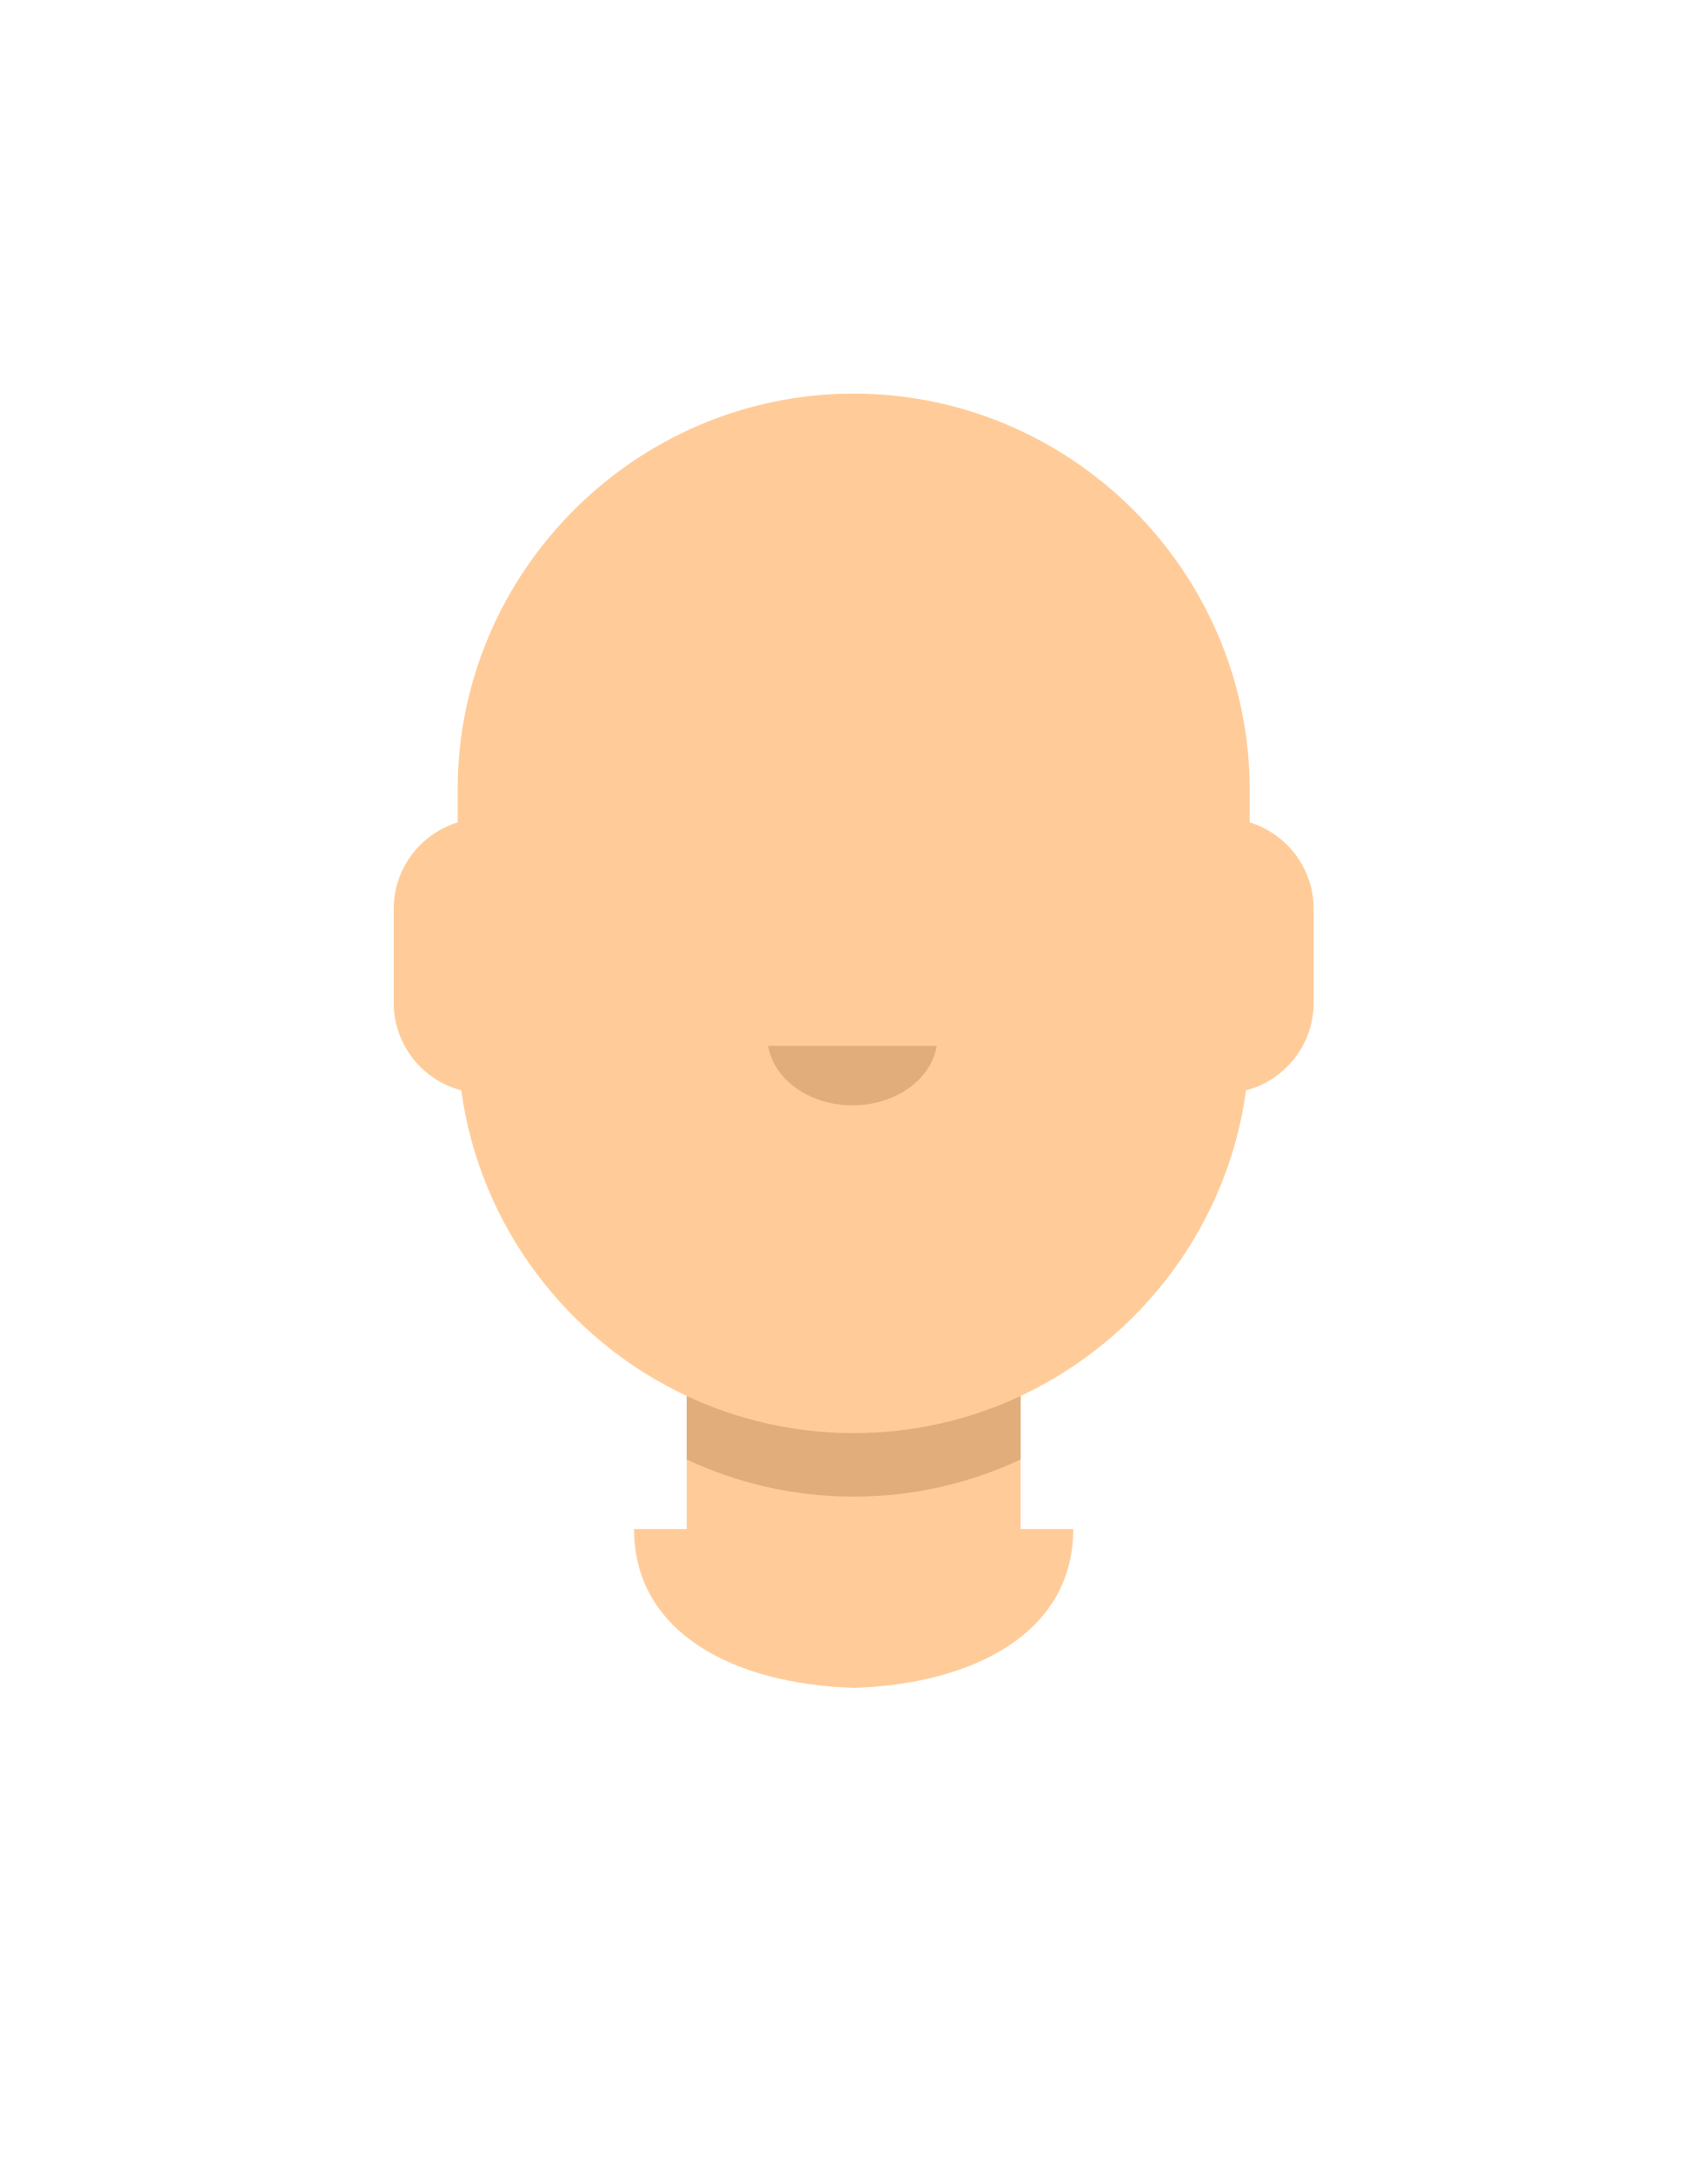
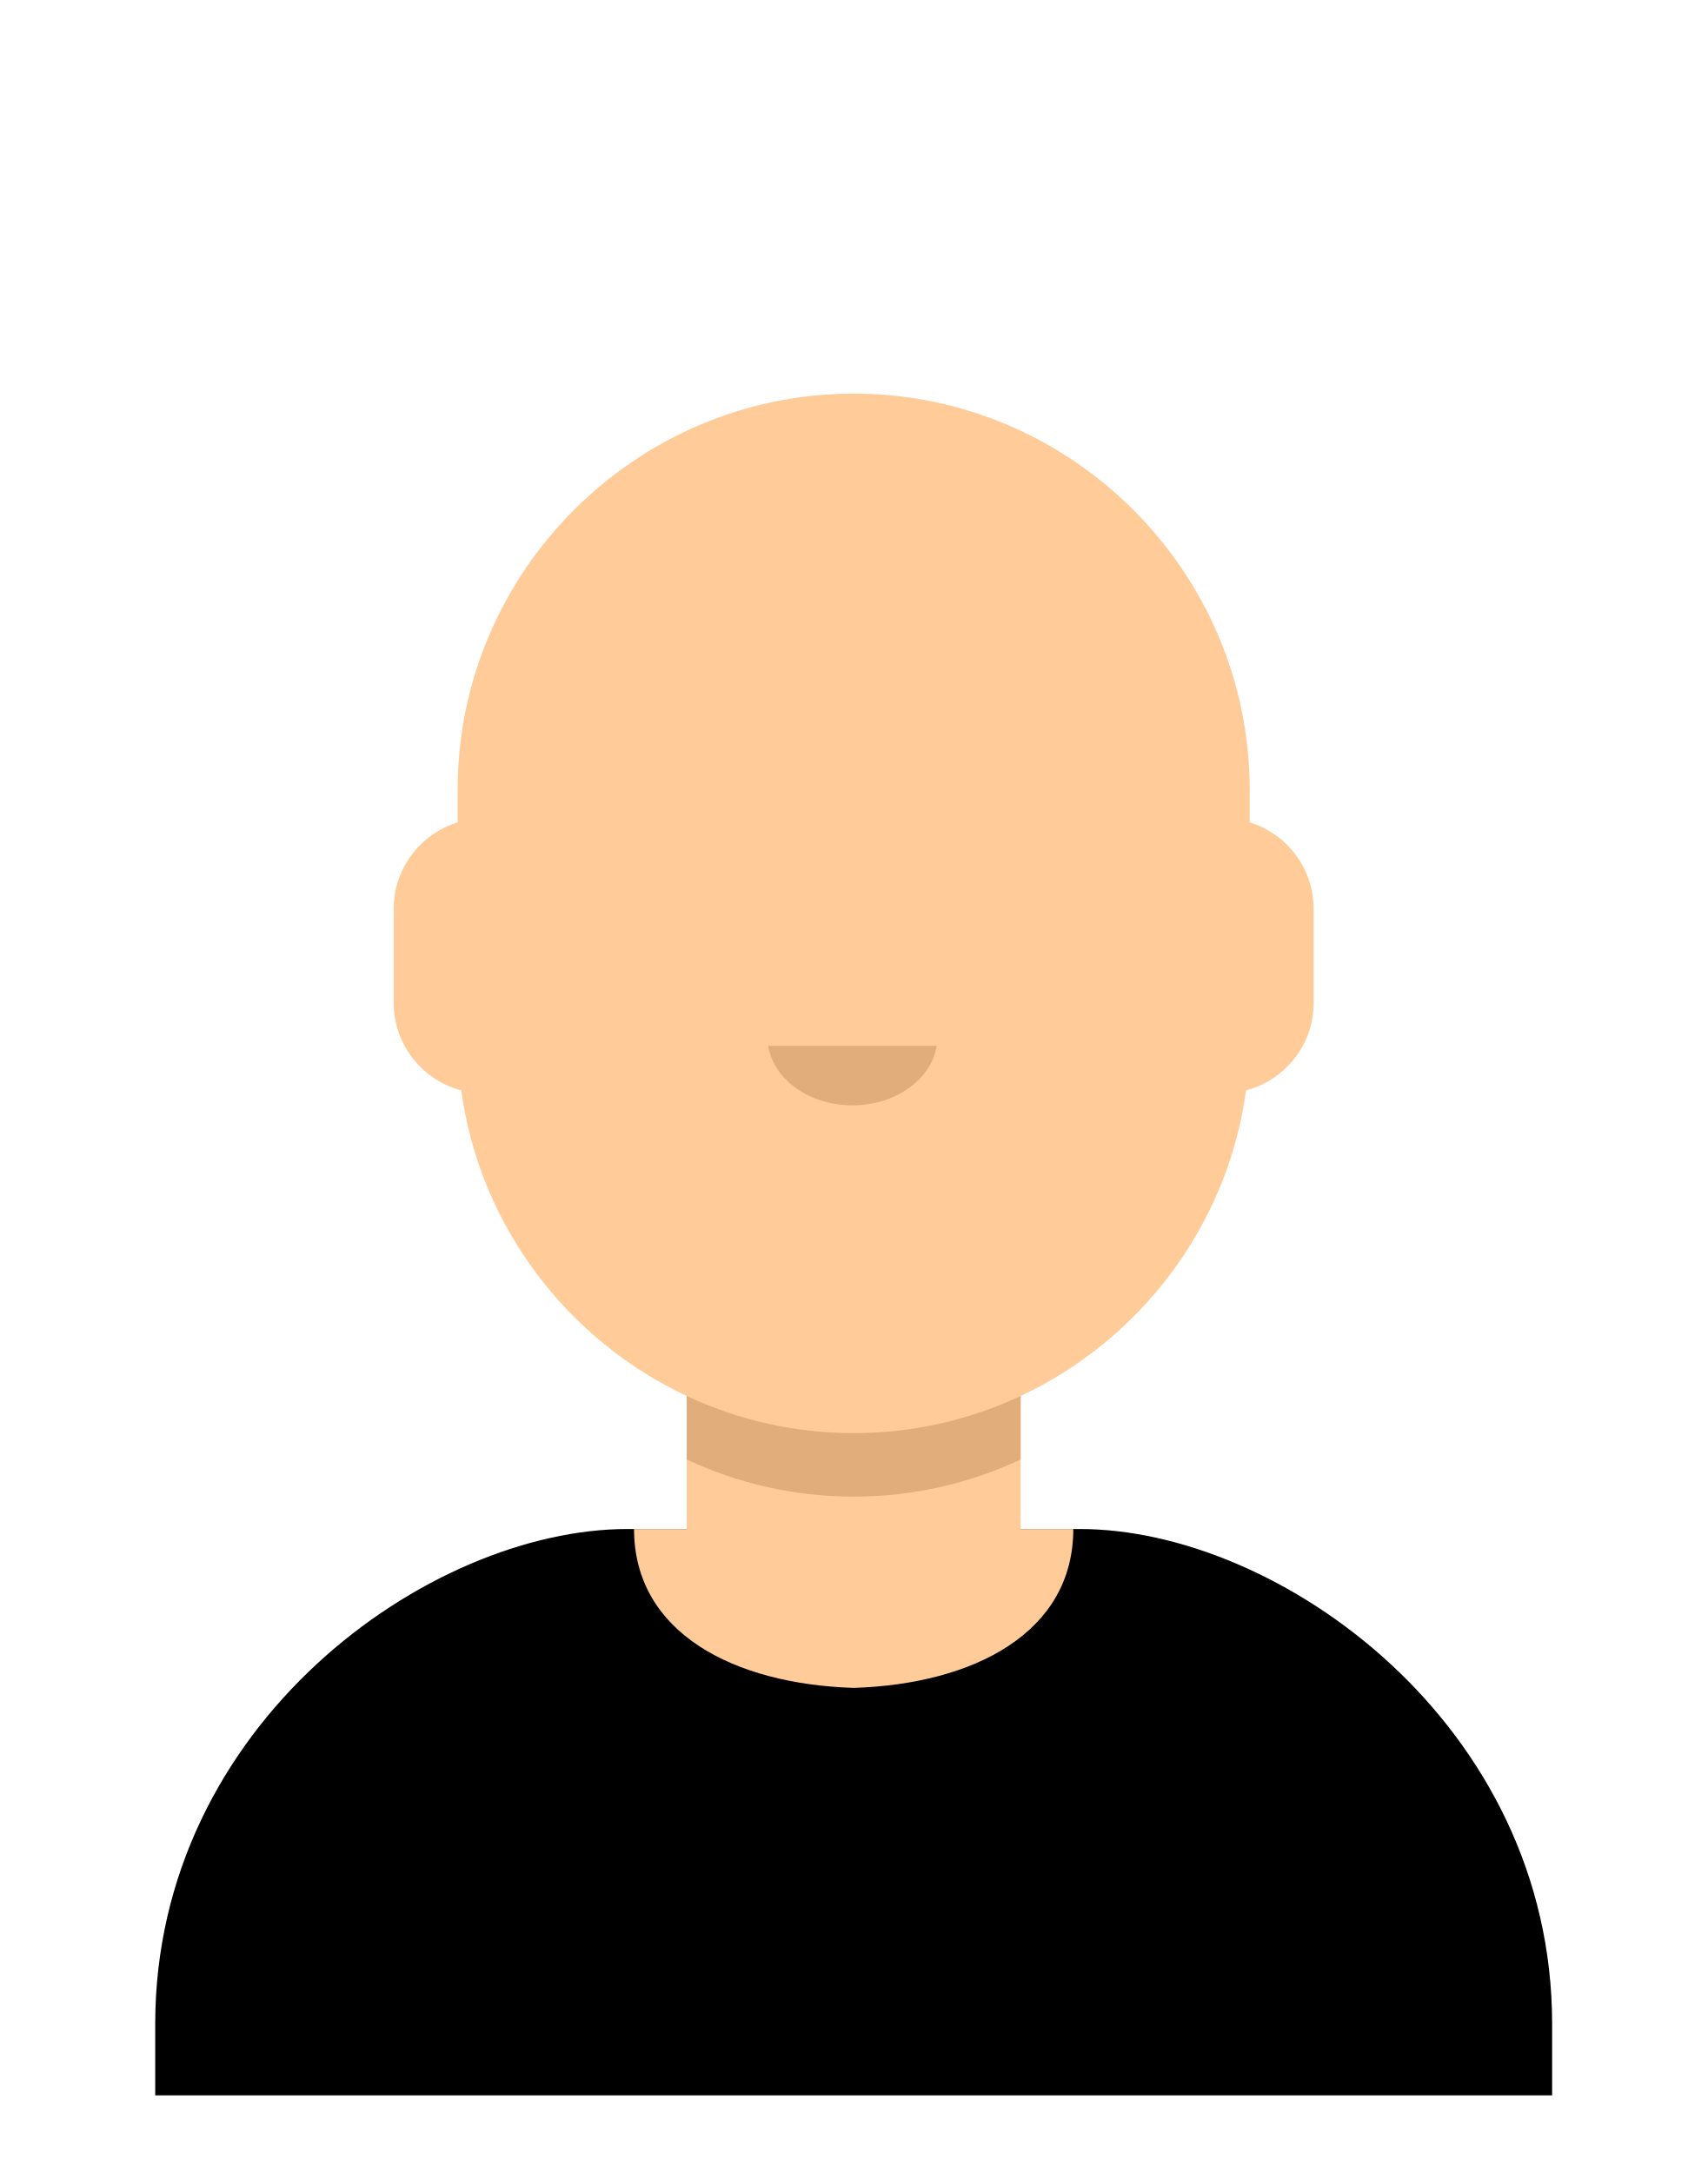
<svg xmlns="http://www.w3.org/2000/svg" xml:space="preserve" width="46.566mm" height="59.267mm" version="1.1" style="shape-rendering:geometricPrecision; text-rendering:geometricPrecision; image-rendering:optimizeQuality; fill-rule:evenodd; clip-rule:evenodd" viewBox="0 0 4656.6 5926.7">
  <defs>
    <style type="text/css">
   
    .skinSVG {fill:#FFCC99}
    .shadowSVG {fill:#E1AD7A}
   
  </style>
  </defs>
  <g id="Layer_x0020_1">
+     <path class="fil0" d="M1711.34 4170.27l1233.92 0c542.46,0 1288,531.93 1288,1350.1l0 194.6 -3809.92 0 0 -194.6c0,-818.17 745.54,-1350.1 1288,-1350.1z" />
    <path class="skinSVG" d="M2328.3 4603.6c327.77,-10.39 599.01,-150.7 599.01,-433.33l-143.67 0 0 -362.84c326.12,-152.9 564.67,-464.33 614.87,-833.49 105.67,-27.6 184.26,-124.14 184.26,-238.15l0 -257.47c0,-110.43 -73.73,-204.46 -174.39,-235.34l0 -89.37c0,-594.04 -486.03,-1080.08 -1080.08,-1080.08l0 0c-594.05,0 -1080.08,486.04 -1080.08,1080.08l0 89.37c-100.66,30.88 -174.39,124.91 -174.39,235.34l0 257.47c0,114.01 78.59,210.55 184.26,238.15 50.2,369.16 288.74,680.59 614.87,833.49l0 362.84 -143.67 0c0,282.63 271.24,422.94 599.01,433.33z" />
    <path class="shadowSVG" d="M2328.3 3908.75c-162.44,0 -316.79,-36.34 -455.34,-101.3l0 173.2c138.55,64.96 292.9,101.3 455.34,101.3 162.44,0 316.79,-36.34 455.34,-101.29l0 -173.21c-138.55,64.96 -292.9,101.3 -455.34,101.3z" />
    <path class="shadowSVG" d="M2554.88 2852.53c-15.08,91.57 -112.28,162.22 -229.95,162.22 -117.68,0 -214.88,-70.65 -229.96,-162.22l459.91 0z" />
  </g>
</svg>
